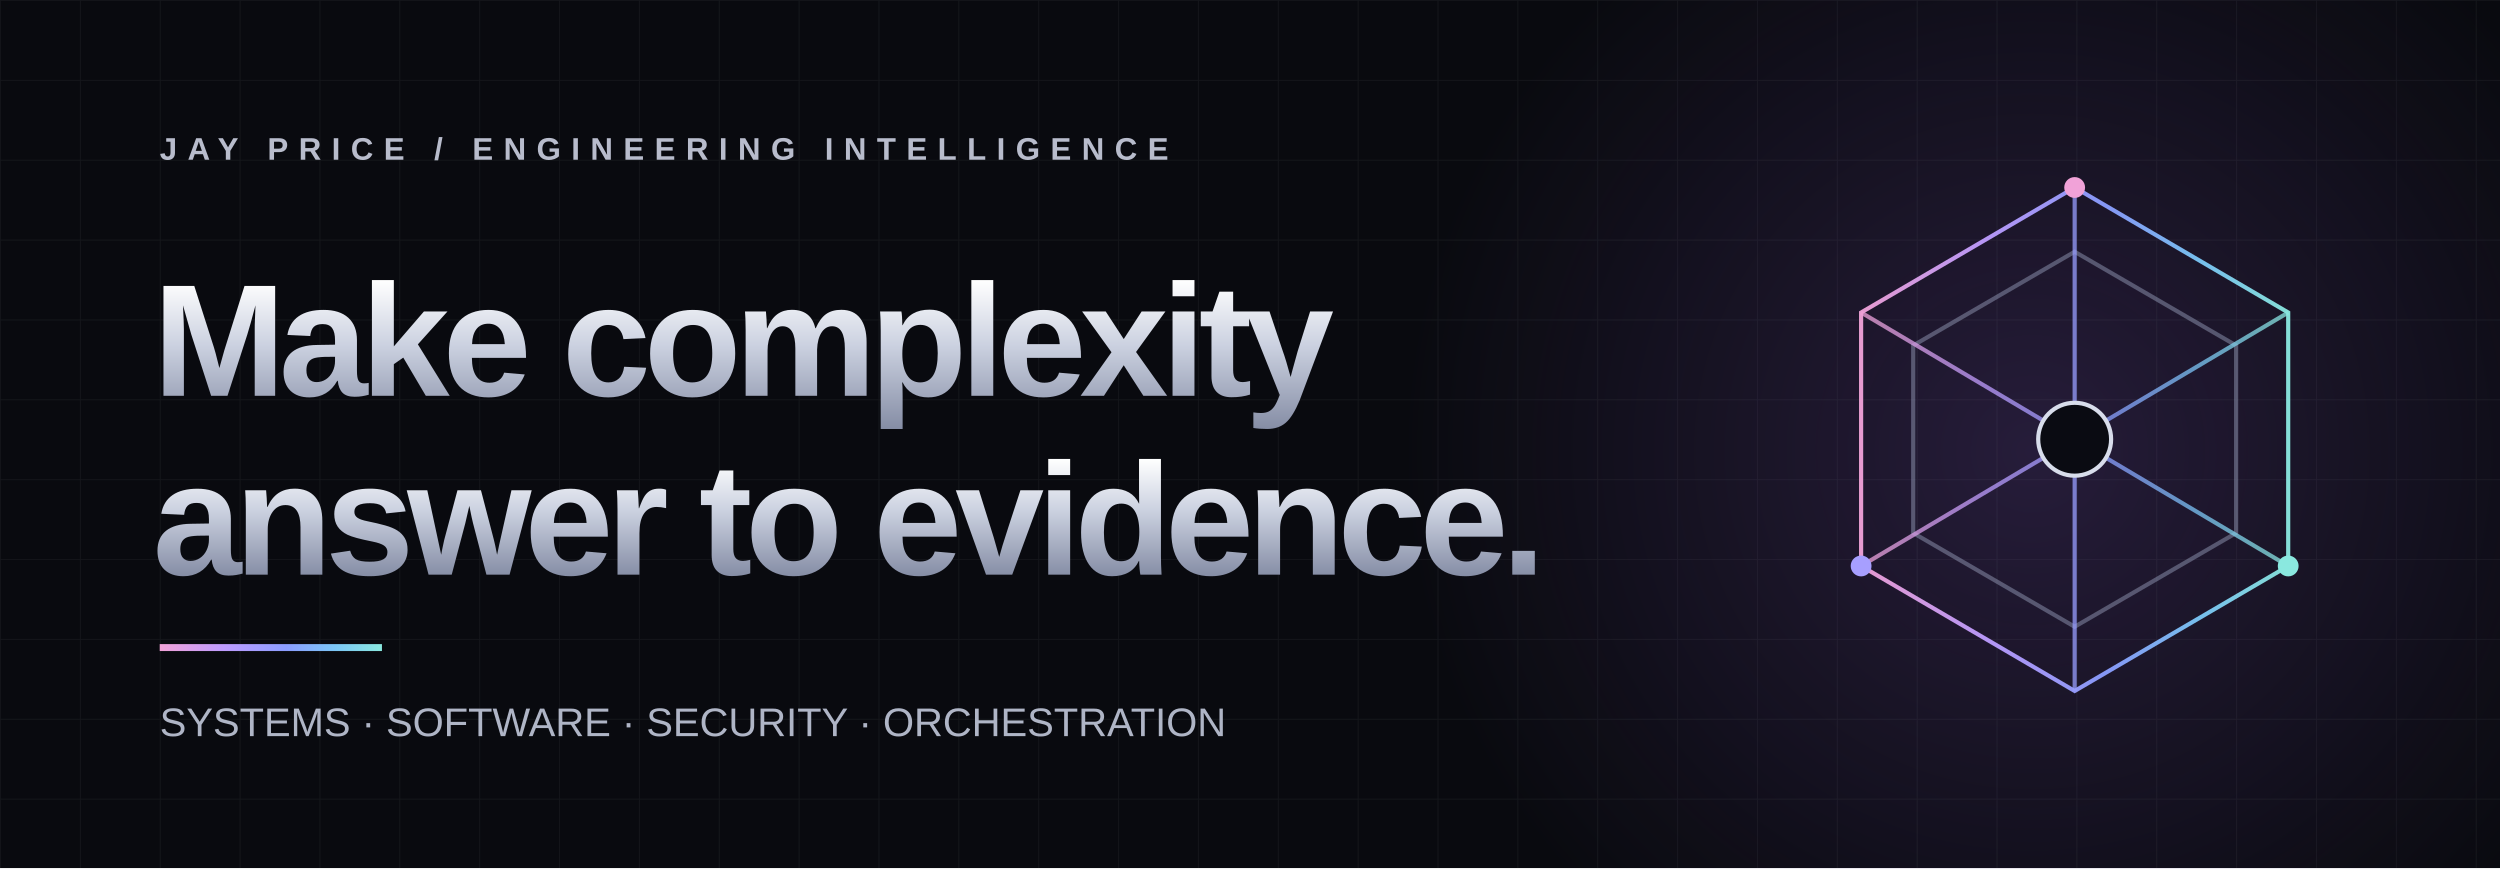
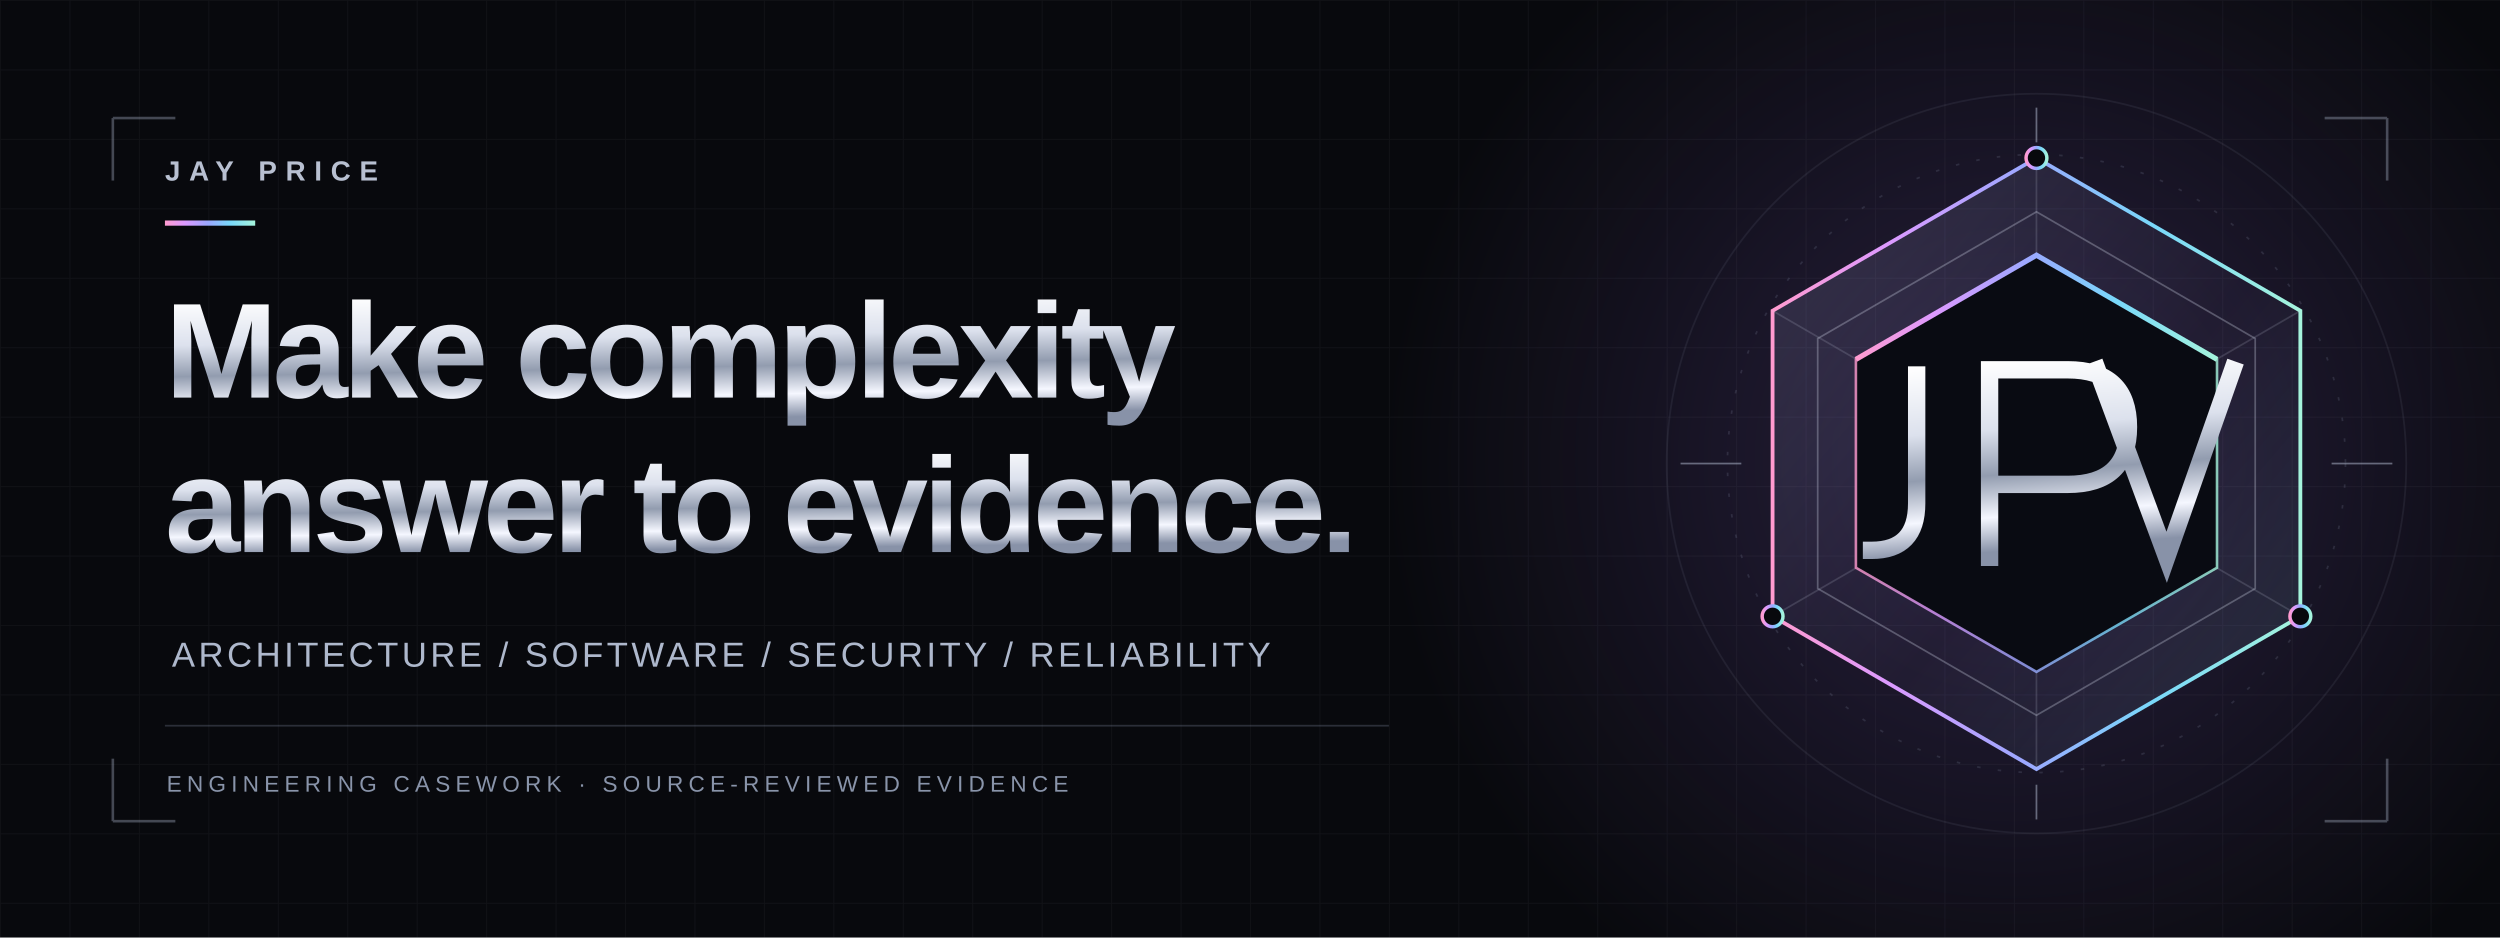
- <svg xmlns="http://www.w3.org/2000/svg" width="1440" height="500" viewBox="0 0 1440 500" role="img" aria-label="Jay Price, systems architecture, software engineering, technical governance">
+ <svg xmlns="http://www.w3.org/2000/svg" width="1440" height="540" viewBox="0 0 1440 540" role="img" aria-label="Jay Price engineering portfolio: Make complexity answer to evidence, with a precision-engineered prismatic monogram">
  <defs>
-     <linearGradient id="spectrum" x1="0" x2="1" y1="0" y2="0">
-       <stop stop-color="#f1a2d8" />
-       <stop offset=".29" stop-color="#be9cff" />
-       <stop offset=".57" stop-color="#8b9dff" />
-       <stop offset=".79" stop-color="#7bc6f6" />
-       <stop offset="1" stop-color="#8ae8df" />
+     <linearGradient id="edge" x1="0" y1="0" x2="1" y2="0">
+       <stop stop-color="#ff9bcf" />
+       <stop offset=".22" stop-color="#dc9aff" />
+       <stop offset=".48" stop-color="#9ba8ff" />
+       <stop offset=".72" stop-color="#79d8fa" />
+       <stop offset="1" stop-color="#a5f4dc" />
    </linearGradient>
-     <linearGradient id="chrome" x1="0" y1="0" x2="0" y2="1">
-       <stop stop-color="#ffffff" />
-       <stop offset=".44" stop-color="#cbd1e0" />
-       <stop offset="1" stop-color="#858da5" />
+     <linearGradient id="metal" x1="0" y1="0" x2=".15" y2="1">
+       <stop stop-color="#fff" />
+       <stop offset=".36" stop-color="#dce1ed" />
+       <stop offset=".6" stop-color="#929caf" />
+       <stop offset=".82" stop-color="#f5f7ff" />
+       <stop offset="1" stop-color="#8892a8" />
    </linearGradient>
-     <radialGradient id="aura">
-       <stop stop-color="#8859c8" stop-opacity=".23" />
-       <stop offset="1" stop-color="#8859c8" stop-opacity="0" />
+     <linearGradient id="glass" x1="0" y1="0" x2="1" y2="1">
+       <stop stop-color="#c7d0ff" stop-opacity=".16" />
+       <stop offset=".55" stop-color="#b0a8ff" stop-opacity=".035" />
+       <stop offset="1" stop-color="#8ee8ef" stop-opacity=".13" />
+     </linearGradient>
+     <radialGradient id="glow">
+       <stop stop-color="#aa7bff" stop-opacity=".2" />
+       <stop offset="1" stop-color="#aa7bff" stop-opacity="0" />
    </radialGradient>
-     <pattern id="grid" width="46" height="46" patternUnits="userSpaceOnUse">
-       <path d="M46 0H0V46" fill="none" stroke="#c5c8d6" stroke-opacity=".065" />
+     <pattern id="mesh" width="40" height="40" patternUnits="userSpaceOnUse">
+       <path d="M40 0H0V40" stroke="#d6dced" stroke-opacity=".045" fill="none" />
    </pattern>
-     <filter id="blur">
-       <feGaussianBlur stdDeviation="24" />
-     </filter>
+     <clipPath id="frame">
+       <rect width="1440" height="540" />
+     </clipPath>
  </defs>
-   <rect width="1440" height="500" fill="#090a0f" />
-   <rect width="1440" height="500" fill="url(#grid)" />
-   <circle cx="1170" cy="260" r="360" fill="url(#aura)" />
-   <path d="M0 0H1440" stroke="url(#spectrum)" stroke-width="6" />
-   <text x="92" y="92" font-family="Arial,Helvetica,sans-serif" font-size="18" font-weight="bold" letter-spacing="6" fill="#b8bccc">JAY PRICE  /  ENGINEERING INTELLIGENCE</text>
-   <text x="88" y="228" font-family="Arial,Helvetica,sans-serif" font-size="92" font-weight="bold" letter-spacing="-4" fill="url(#chrome)">Make complexity</text>
-   <text x="88" y="331" font-family="Arial,Helvetica,sans-serif" font-size="92" font-weight="bold" letter-spacing="-4" fill="url(#chrome)">answer to evidence.</text>
-   <rect x="92" y="371" width="128" height="4" fill="url(#spectrum)" />
-   <text x="92" y="424" font-family="Arial,Helvetica,sans-serif" font-size="23" fill="#afb5c6">SYSTEMS  ·  SOFTWARE  ·  SECURITY  ·  ORCHESTRATION</text>
-   <g transform="translate(1195 253)" fill="none" stroke-width="2.4">
-     <path d="M0-145 123-73 123 73 0 145-123 73-123-73Z" stroke="url(#spectrum)" opacity=".95" />
-     <path d="M0-108 93-54 93 54 0 108-93 54-93-54Z" stroke="#a6b0ce" opacity=".42" />
-     <path d="M0-145 0 145M-123-73 123 73M123-73-123 73" stroke="url(#spectrum)" opacity=".75" />
-     <circle cx="0" cy="0" r="21" fill="#0a0b12" stroke="#d8ddeb" />
-     <circle cx="0" cy="-145" r="6" fill="#f1a2d8" />
-     <circle cx="123" cy="73" r="6" fill="#8ae8df" />
-     <circle cx="-123" cy="73" r="6" fill="#a79fff" />
+   <g clip-path="url(#frame)">
+     <rect width="1440" height="540" fill="#08090d" />
+     <rect width="1440" height="540" fill="url(#mesh)" />
+     <circle cx="1160" cy="265" r="365" fill="url(#glow)" />
+     <path d="M0 2H1440" stroke="url(#edge)" stroke-width="4" />
+     <path d="M65 68h36m-36 0v36M1375 68h-36m36 0v36M65 473h36m-36 0v-36M1375 473h-36m36 0v-36" stroke="#9da7bb" stroke-opacity=".4" fill="none" stroke-width="1.5" />
+     <text x="95" y="104" font-family="Arial,Helvetica,sans-serif" font-size="16" font-weight="700" letter-spacing="5" fill="#b8c0d1">JAY PRICE</text>
+     <rect x="95" y="127" width="52" height="3" fill="url(#edge)" />
+     <text x="95" y="229" font-family="Arial,Helvetica,sans-serif" font-size="78" font-weight="700" letter-spacing="-3" fill="url(#metal)">Make complexity</text>
+     <text x="95" y="318" font-family="Arial,Helvetica,sans-serif" font-size="78" font-weight="700" letter-spacing="-3" fill="url(#metal)">answer to evidence.</text>
+     <text x="99" y="384" font-family="Arial,Helvetica,sans-serif" font-size="20" letter-spacing="2" fill="#aeb8cc">ARCHITECTURE  /  SOFTWARE  /  SECURITY  /  RELIABILITY</text>
+     <path d="M95 418H800" stroke="#8691aa" stroke-opacity=".28" />
+     <path d="M95 418H330" stroke="url(#edge)" stroke-width="2" />
+     <text x="96" y="456" font-family="Arial,Helvetica,sans-serif" font-size="13" letter-spacing="3" fill="#8994aa">ENGINEERING CASEWORK  ·  SOURCE-REVIEWED EVIDENCE</text>
+     <g transform="translate(1173 267)">
+       <circle r="213" fill="none" stroke="#abb6ce" stroke-opacity=".09" />
+       <circle r="178" fill="none" stroke="#abb6ce" stroke-opacity=".15" stroke-dasharray="2 10" />
+       <path d="M0-176 152-88 152 88 0 176-152 88-152-88Z" fill="url(#glass)" stroke="url(#edge)" stroke-width="2.2" />
+       <path d="M0-145 126-72 126 72 0 145-126 72-126-72Z" fill="none" stroke="#d9e0f2" stroke-opacity=".3" />
+       <path d="M0-176V176M-152-88 152 88M152-88-152 88" stroke="#d7ddf0" stroke-opacity=".16" />
+       <path d="M-104-60 0-120 104-60 104 60 0 120-104 60Z" fill="#090b12" stroke="url(#edge)" stroke-opacity=".8" stroke-width="1.5" />
+       <path d="M-69-51v74q0 27-26 27M-27-54v108M-27-54h45q35 0 35 33T18 12h-45M35-54 75 54 113-54" fill="none" stroke="url(#metal)" stroke-width="10" stroke-linejoin="miter" stroke-linecap="square" />
+       <path d="M-104-60 0-120 104-60" stroke="url(#edge)" stroke-width="3" fill="none" />
+       <g fill="#08090d" stroke="url(#edge)" stroke-width="2">
+         <circle cx="0" cy="-176" r="6" />
+         <circle cx="152" cy="88" r="6" />
+         <circle cx="-152" cy="88" r="6" />
+       </g>
+       <path d="M-205 0h35M170 0h35M0-205v20M0 185v20" stroke="#c9d3e9" stroke-opacity=".45" />
+     </g>
  </g>
</svg>
